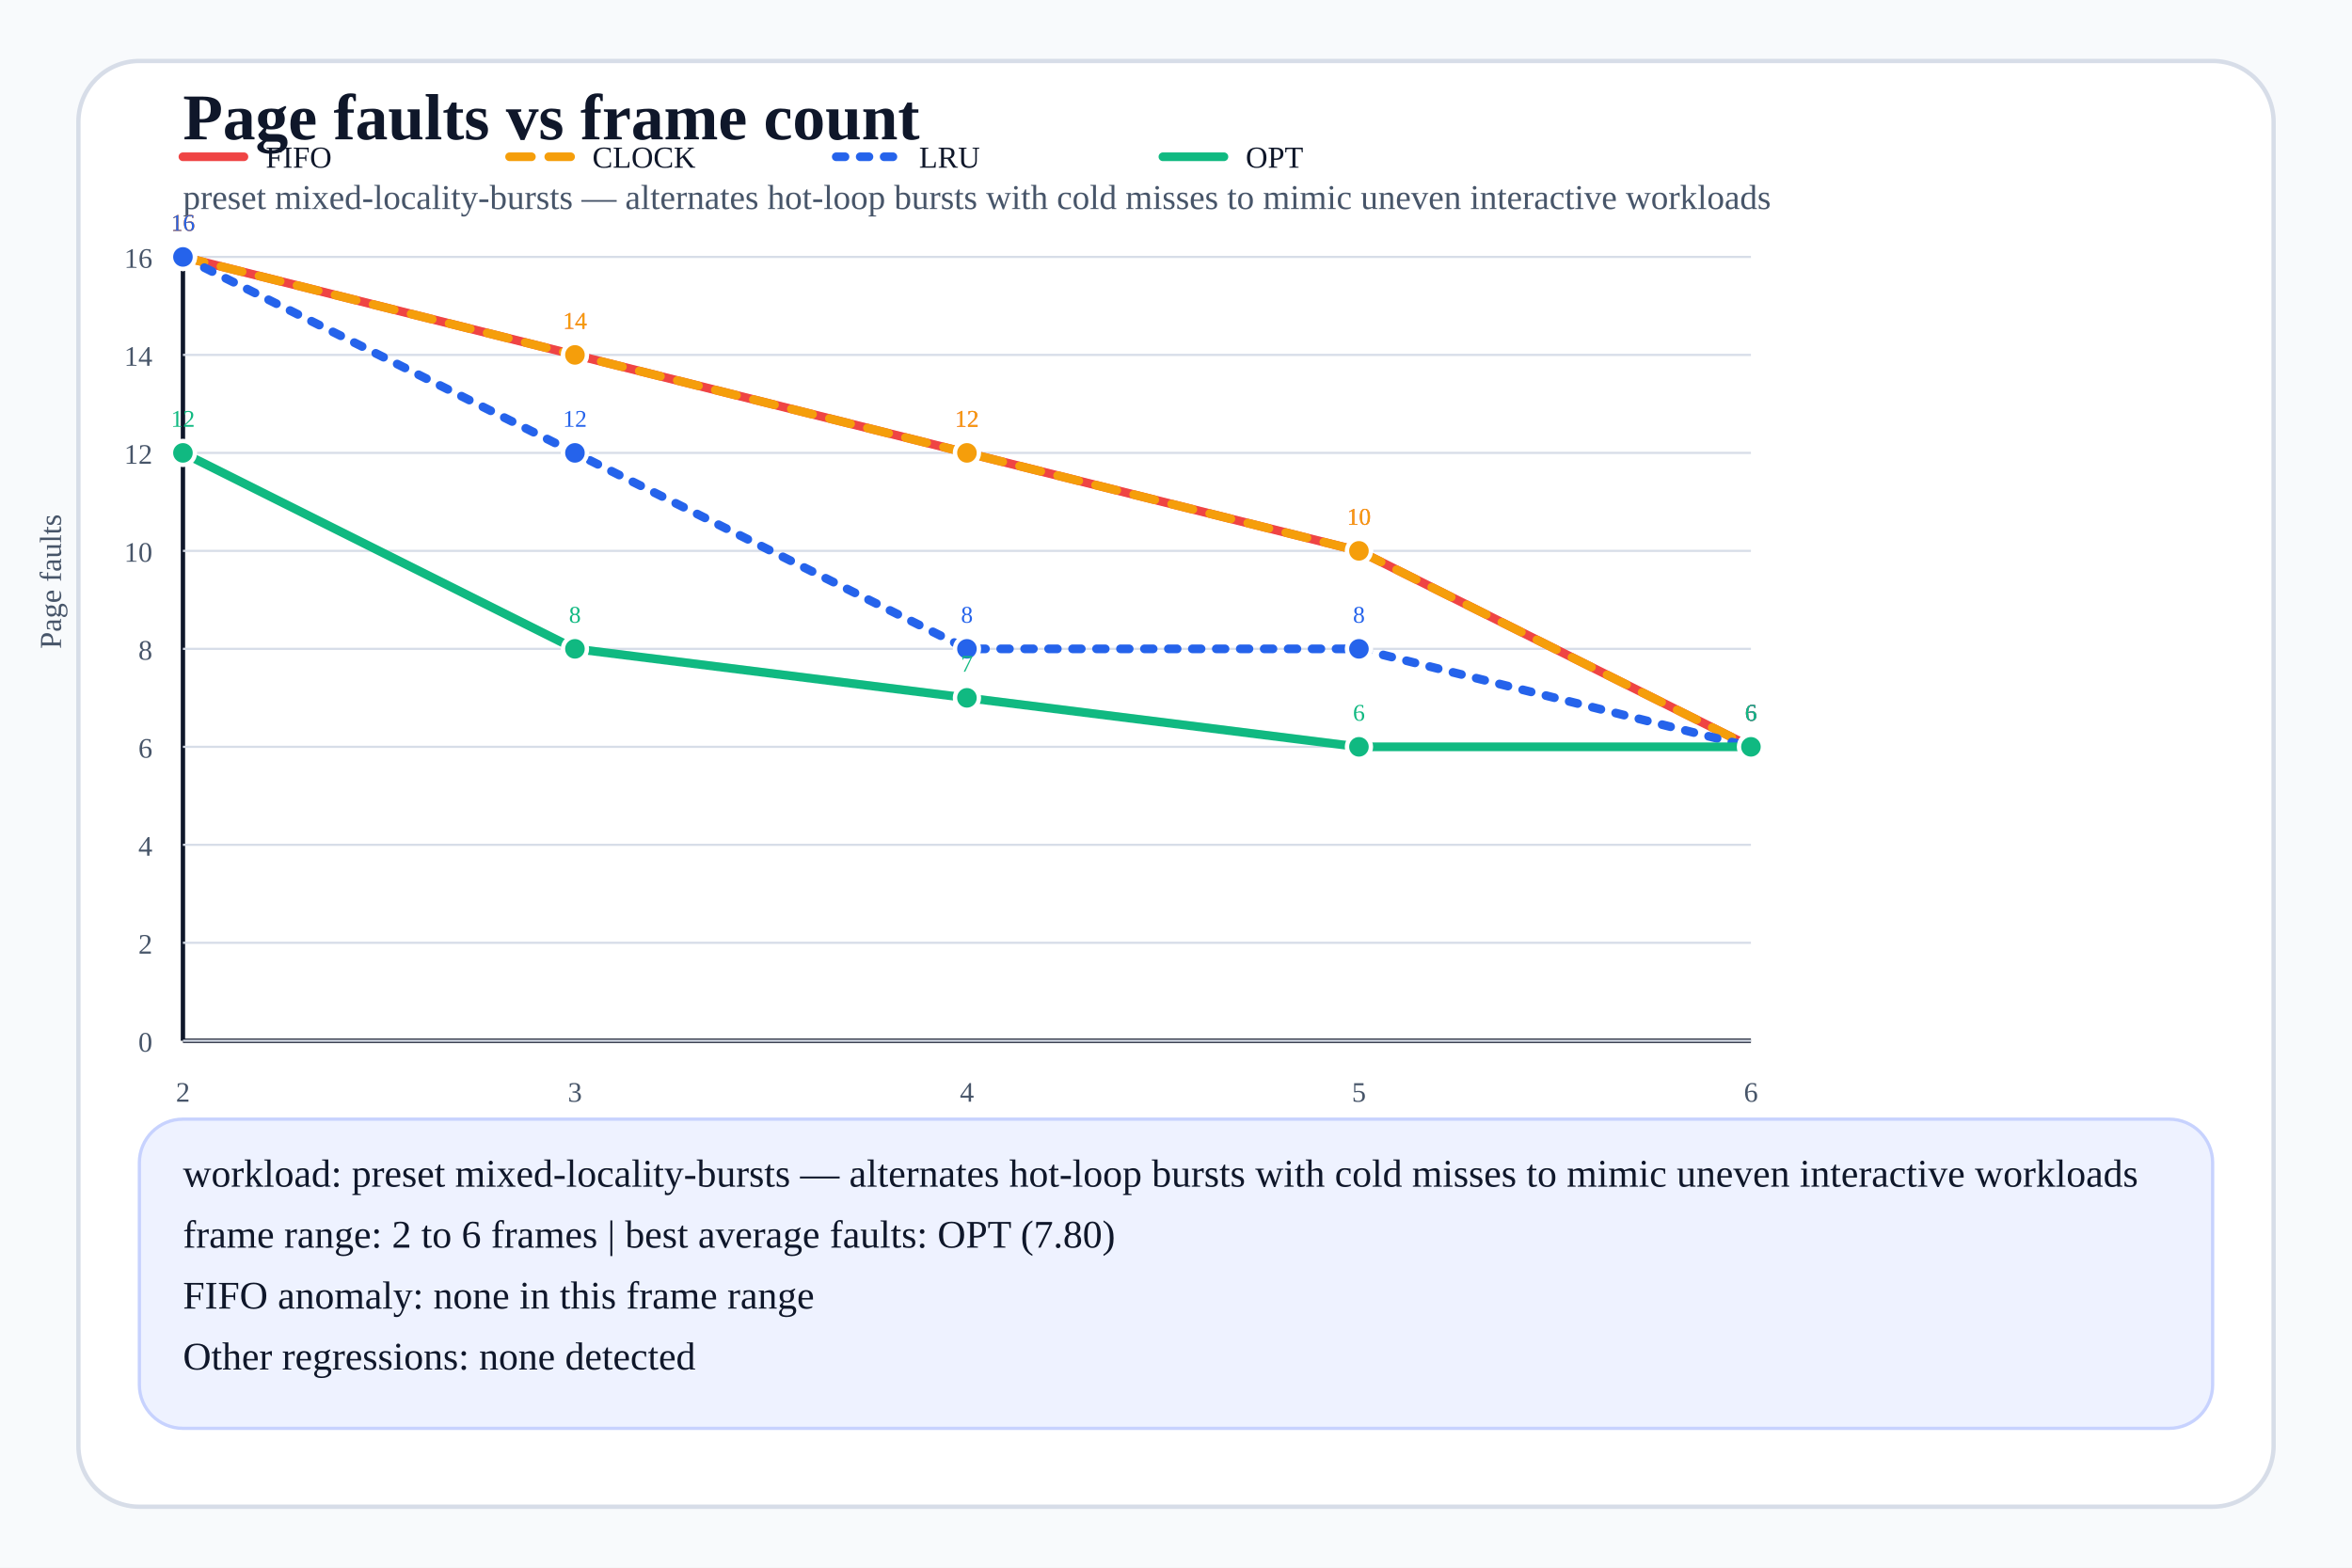
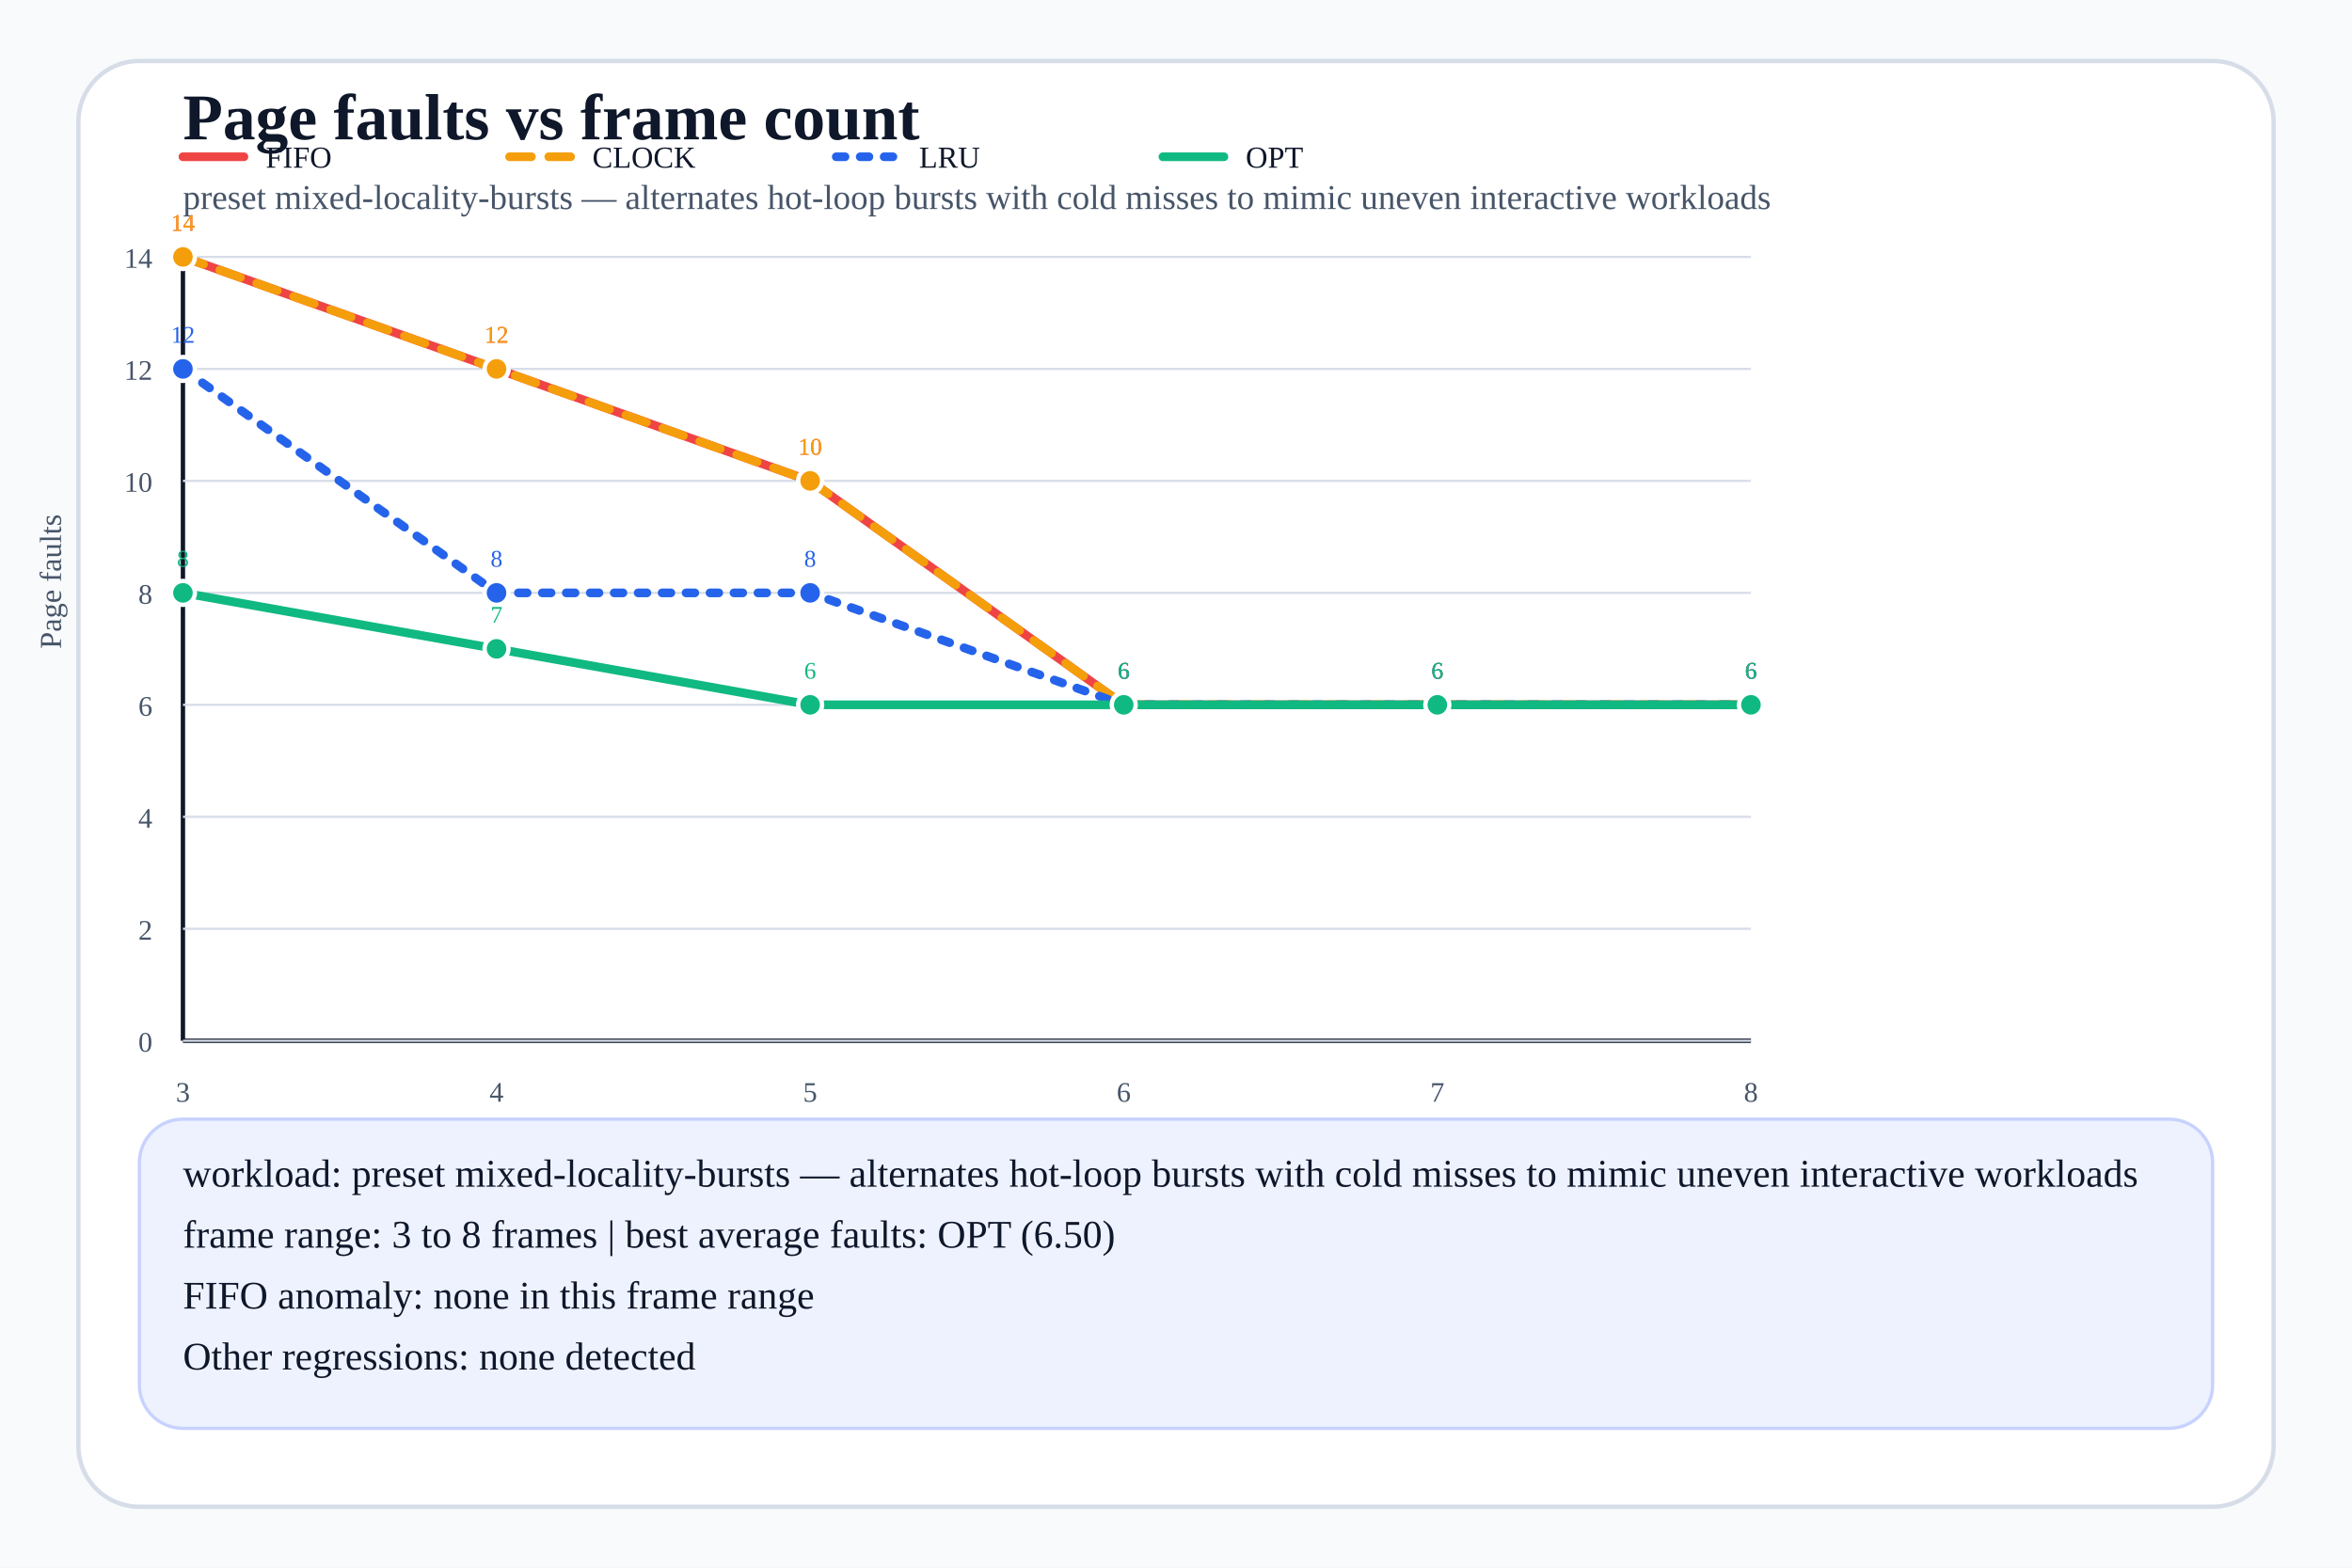
<svg xmlns="http://www.w3.org/2000/svg" width="1080" height="720" viewBox="0 0 1080 720" role="img" aria-labelledby="page-replacement-mixed-locality-bursts-title page-replacement-mixed-locality-bursts-desc">
  <rect width="100%" height="100%" fill="#f8fafc" />
  <rect x="36" y="28" width="1008" height="664" rx="28" fill="#ffffff" stroke="#d7dde8" stroke-width="2" />
  <text x="84" y="64" font-size="30" font-weight="700" fill="#0f172a">Page faults vs frame count</text>
  <text x="84" y="96" font-size="16" fill="#475569">preset mixed-locality-bursts — alternates hot-loop bursts with cold misses to mimic uneven interactive workloads</text>
  <line x1="84" y1="72" x2="112" y2="72" stroke="#ef4444" stroke-width="4" stroke-linecap="round" />
  <text x="122" y="77" font-size="14" fill="#0f172a">FIFO</text>
  <line x1="234" y1="72" x2="262" y2="72" stroke="#f59e0b" stroke-width="4" stroke-linecap="round" stroke-dasharray="10 8" />
  <text x="272" y="77" font-size="14" fill="#0f172a">CLOCK</text>
  <line x1="384" y1="72" x2="412" y2="72" stroke="#2563eb" stroke-width="4" stroke-linecap="round" stroke-dasharray="4 7" />
  <text x="422" y="77" font-size="14" fill="#0f172a">LRU</text>
  <line x1="534" y1="72" x2="562" y2="72" stroke="#10b981" stroke-width="4" stroke-linecap="round" />
  <text x="572" y="77" font-size="14" fill="#0f172a">OPT</text>
  <line x1="84" y1="118" x2="84" y2="478" stroke="#0f172a" stroke-width="2" />
  <line x1="84" y1="478" x2="804" y2="478" stroke="#0f172a" stroke-width="2" />
  <line x1="84" y1="478.00" x2="804" y2="478.00" stroke="#d7dde8" stroke-width="1" />
  <text x="70" y="483.00" font-size="13" text-anchor="end" fill="#475569">0</text>
-   <line x1="84" y1="433.00" x2="804" y2="433.00" stroke="#d7dde8" stroke-width="1" />
-   <text x="70" y="438.00" font-size="13" text-anchor="end" fill="#475569">2</text>
-   <line x1="84" y1="388.00" x2="804" y2="388.00" stroke="#d7dde8" stroke-width="1" />
-   <text x="70" y="393.00" font-size="13" text-anchor="end" fill="#475569">4</text>
-   <line x1="84" y1="343.00" x2="804" y2="343.00" stroke="#d7dde8" stroke-width="1" />
-   <text x="70" y="348.00" font-size="13" text-anchor="end" fill="#475569">6</text>
-   <line x1="84" y1="298.00" x2="804" y2="298.00" stroke="#d7dde8" stroke-width="1" />
-   <text x="70" y="303.00" font-size="13" text-anchor="end" fill="#475569">8</text>
-   <line x1="84" y1="253.00" x2="804" y2="253.00" stroke="#d7dde8" stroke-width="1" />
-   <text x="70" y="258.00" font-size="13" text-anchor="end" fill="#475569">10</text>
-   <line x1="84" y1="208.00" x2="804" y2="208.00" stroke="#d7dde8" stroke-width="1" />
-   <text x="70" y="213.00" font-size="13" text-anchor="end" fill="#475569">12</text>
-   <line x1="84" y1="163.00" x2="804" y2="163.00" stroke="#d7dde8" stroke-width="1" />
-   <text x="70" y="168.00" font-size="13" text-anchor="end" fill="#475569">14</text>
+   <line x1="84" y1="426.57" x2="804" y2="426.57" stroke="#d7dde8" stroke-width="1" />
+   <text x="70" y="431.57" font-size="13" text-anchor="end" fill="#475569">2</text>
+   <line x1="84" y1="375.14" x2="804" y2="375.14" stroke="#d7dde8" stroke-width="1" />
+   <text x="70" y="380.14" font-size="13" text-anchor="end" fill="#475569">4</text>
+   <line x1="84" y1="323.71" x2="804" y2="323.71" stroke="#d7dde8" stroke-width="1" />
+   <text x="70" y="328.71" font-size="13" text-anchor="end" fill="#475569">6</text>
+   <line x1="84" y1="272.29" x2="804" y2="272.29" stroke="#d7dde8" stroke-width="1" />
+   <text x="70" y="277.29" font-size="13" text-anchor="end" fill="#475569">8</text>
+   <line x1="84" y1="220.86" x2="804" y2="220.86" stroke="#d7dde8" stroke-width="1" />
+   <text x="70" y="225.86" font-size="13" text-anchor="end" fill="#475569">10</text>
+   <line x1="84" y1="169.43" x2="804" y2="169.43" stroke="#d7dde8" stroke-width="1" />
+   <text x="70" y="174.43" font-size="13" text-anchor="end" fill="#475569">12</text>
  <line x1="84" y1="118.00" x2="804" y2="118.00" stroke="#d7dde8" stroke-width="1" />
-   <text x="70" y="123.00" font-size="13" text-anchor="end" fill="#475569">16</text>
-   <text x="84.00" y="506" font-size="13" text-anchor="middle" fill="#475569">2</text>
-   <text x="264.00" y="506" font-size="13" text-anchor="middle" fill="#475569">3</text>
-   <text x="444.00" y="506" font-size="13" text-anchor="middle" fill="#475569">4</text>
-   <text x="624.00" y="506" font-size="13" text-anchor="middle" fill="#475569">5</text>
-   <text x="804.00" y="506" font-size="13" text-anchor="middle" fill="#475569">6</text>
+   <text x="70" y="123.00" font-size="13" text-anchor="end" fill="#475569">14</text>
+   <text x="84.00" y="506" font-size="13" text-anchor="middle" fill="#475569">3</text>
+   <text x="228.00" y="506" font-size="13" text-anchor="middle" fill="#475569">4</text>
+   <text x="372.00" y="506" font-size="13" text-anchor="middle" fill="#475569">5</text>
+   <text x="516.00" y="506" font-size="13" text-anchor="middle" fill="#475569">6</text>
+   <text x="660.00" y="506" font-size="13" text-anchor="middle" fill="#475569">7</text>
+   <text x="804.00" y="506" font-size="13" text-anchor="middle" fill="#475569">8</text>
  <text x="444.00" y="534" font-size="14" text-anchor="middle" fill="#475569">Frames</text>
  <text x="28" y="298.00" font-size="14" fill="#475569" transform="rotate(-90 28 298.00)">Page faults</text>
-   <polyline fill="none" stroke="#ef4444" stroke-width="4" stroke-linecap="round" stroke-linejoin="round" points="84.00,118.00 264.00,163.00 444.00,208.00 624.00,253.00 804.00,343.00" />
+   <polyline fill="none" stroke="#ef4444" stroke-width="4" stroke-linecap="round" stroke-linejoin="round" points="84.00,118.00 228.00,169.43 372.00,220.86 516.00,323.71 660.00,323.71 804.00,323.71" />
  <circle cx="84.00" cy="118.00" r="5.5" fill="#ef4444" stroke="#ffffff" stroke-width="2" />
-   <text x="84.00" y="106.00" font-size="11" text-anchor="middle" fill="#ef4444">16</text>
-   <circle cx="264.00" cy="163.00" r="5.5" fill="#ef4444" stroke="#ffffff" stroke-width="2" />
-   <text x="264.00" y="151.00" font-size="11" text-anchor="middle" fill="#ef4444">14</text>
-   <circle cx="444.00" cy="208.00" r="5.5" fill="#ef4444" stroke="#ffffff" stroke-width="2" />
-   <text x="444.00" y="196.00" font-size="11" text-anchor="middle" fill="#ef4444">12</text>
-   <circle cx="624.00" cy="253.00" r="5.5" fill="#ef4444" stroke="#ffffff" stroke-width="2" />
-   <text x="624.00" y="241.00" font-size="11" text-anchor="middle" fill="#ef4444">10</text>
-   <circle cx="804.00" cy="343.00" r="5.5" fill="#ef4444" stroke="#ffffff" stroke-width="2" />
-   <text x="804.00" y="331.00" font-size="11" text-anchor="middle" fill="#ef4444">6</text>
-   <polyline fill="none" stroke="#f59e0b" stroke-width="4" stroke-linecap="round" stroke-linejoin="round" points="84.00,118.00 264.00,163.00 444.00,208.00 624.00,253.00 804.00,343.00" stroke-dasharray="10 8" />
+   <text x="84.00" y="106.00" font-size="11" text-anchor="middle" fill="#ef4444">14</text>
+   <circle cx="228.00" cy="169.43" r="5.5" fill="#ef4444" stroke="#ffffff" stroke-width="2" />
+   <text x="228.00" y="157.43" font-size="11" text-anchor="middle" fill="#ef4444">12</text>
+   <circle cx="372.00" cy="220.86" r="5.5" fill="#ef4444" stroke="#ffffff" stroke-width="2" />
+   <text x="372.00" y="208.86" font-size="11" text-anchor="middle" fill="#ef4444">10</text>
+   <circle cx="516.00" cy="323.71" r="5.5" fill="#ef4444" stroke="#ffffff" stroke-width="2" />
+   <text x="516.00" y="311.71" font-size="11" text-anchor="middle" fill="#ef4444">6</text>
+   <circle cx="660.00" cy="323.71" r="5.5" fill="#ef4444" stroke="#ffffff" stroke-width="2" />
+   <text x="660.00" y="311.71" font-size="11" text-anchor="middle" fill="#ef4444">6</text>
+   <circle cx="804.00" cy="323.71" r="5.5" fill="#ef4444" stroke="#ffffff" stroke-width="2" />
+   <text x="804.00" y="311.71" font-size="11" text-anchor="middle" fill="#ef4444">6</text>
+   <polyline fill="none" stroke="#f59e0b" stroke-width="4" stroke-linecap="round" stroke-linejoin="round" points="84.00,118.00 228.00,169.43 372.00,220.86 516.00,323.71 660.00,323.71 804.00,323.71" stroke-dasharray="10 8" />
  <circle cx="84.00" cy="118.00" r="5.5" fill="#f59e0b" stroke="#ffffff" stroke-width="2" />
-   <text x="84.00" y="106.00" font-size="11" text-anchor="middle" fill="#f59e0b">16</text>
-   <circle cx="264.00" cy="163.00" r="5.5" fill="#f59e0b" stroke="#ffffff" stroke-width="2" />
-   <text x="264.00" y="151.00" font-size="11" text-anchor="middle" fill="#f59e0b">14</text>
-   <circle cx="444.00" cy="208.00" r="5.5" fill="#f59e0b" stroke="#ffffff" stroke-width="2" />
-   <text x="444.00" y="196.00" font-size="11" text-anchor="middle" fill="#f59e0b">12</text>
-   <circle cx="624.00" cy="253.00" r="5.5" fill="#f59e0b" stroke="#ffffff" stroke-width="2" />
-   <text x="624.00" y="241.00" font-size="11" text-anchor="middle" fill="#f59e0b">10</text>
-   <circle cx="804.00" cy="343.00" r="5.5" fill="#f59e0b" stroke="#ffffff" stroke-width="2" />
-   <text x="804.00" y="331.00" font-size="11" text-anchor="middle" fill="#f59e0b">6</text>
-   <polyline fill="none" stroke="#2563eb" stroke-width="4" stroke-linecap="round" stroke-linejoin="round" points="84.00,118.00 264.00,208.00 444.00,298.00 624.00,298.00 804.00,343.00" stroke-dasharray="4 7" />
-   <circle cx="84.00" cy="118.00" r="5.5" fill="#2563eb" stroke="#ffffff" stroke-width="2" />
-   <text x="84.00" y="106.00" font-size="11" text-anchor="middle" fill="#2563eb">16</text>
-   <circle cx="264.00" cy="208.00" r="5.5" fill="#2563eb" stroke="#ffffff" stroke-width="2" />
-   <text x="264.00" y="196.00" font-size="11" text-anchor="middle" fill="#2563eb">12</text>
-   <circle cx="444.00" cy="298.00" r="5.5" fill="#2563eb" stroke="#ffffff" stroke-width="2" />
-   <text x="444.00" y="286.00" font-size="11" text-anchor="middle" fill="#2563eb">8</text>
-   <circle cx="624.00" cy="298.00" r="5.5" fill="#2563eb" stroke="#ffffff" stroke-width="2" />
-   <text x="624.00" y="286.00" font-size="11" text-anchor="middle" fill="#2563eb">8</text>
-   <circle cx="804.00" cy="343.00" r="5.5" fill="#2563eb" stroke="#ffffff" stroke-width="2" />
-   <text x="804.00" y="331.00" font-size="11" text-anchor="middle" fill="#2563eb">6</text>
-   <polyline fill="none" stroke="#10b981" stroke-width="4" stroke-linecap="round" stroke-linejoin="round" points="84.00,208.00 264.00,298.00 444.00,320.50 624.00,343.00 804.00,343.00" />
-   <circle cx="84.00" cy="208.00" r="5.5" fill="#10b981" stroke="#ffffff" stroke-width="2" />
-   <text x="84.00" y="196.00" font-size="11" text-anchor="middle" fill="#10b981">12</text>
-   <circle cx="264.00" cy="298.00" r="5.5" fill="#10b981" stroke="#ffffff" stroke-width="2" />
-   <text x="264.00" y="286.00" font-size="11" text-anchor="middle" fill="#10b981">8</text>
-   <circle cx="444.00" cy="320.50" r="5.5" fill="#10b981" stroke="#ffffff" stroke-width="2" />
-   <text x="444.00" y="308.50" font-size="11" text-anchor="middle" fill="#10b981">7</text>
-   <circle cx="624.00" cy="343.00" r="5.5" fill="#10b981" stroke="#ffffff" stroke-width="2" />
-   <text x="624.00" y="331.00" font-size="11" text-anchor="middle" fill="#10b981">6</text>
-   <circle cx="804.00" cy="343.00" r="5.5" fill="#10b981" stroke="#ffffff" stroke-width="2" />
-   <text x="804.00" y="331.00" font-size="11" text-anchor="middle" fill="#10b981">6</text>
+   <text x="84.00" y="106.00" font-size="11" text-anchor="middle" fill="#f59e0b">14</text>
+   <circle cx="228.00" cy="169.43" r="5.5" fill="#f59e0b" stroke="#ffffff" stroke-width="2" />
+   <text x="228.00" y="157.43" font-size="11" text-anchor="middle" fill="#f59e0b">12</text>
+   <circle cx="372.00" cy="220.86" r="5.5" fill="#f59e0b" stroke="#ffffff" stroke-width="2" />
+   <text x="372.00" y="208.86" font-size="11" text-anchor="middle" fill="#f59e0b">10</text>
+   <circle cx="516.00" cy="323.71" r="5.5" fill="#f59e0b" stroke="#ffffff" stroke-width="2" />
+   <text x="516.00" y="311.71" font-size="11" text-anchor="middle" fill="#f59e0b">6</text>
+   <circle cx="660.00" cy="323.71" r="5.5" fill="#f59e0b" stroke="#ffffff" stroke-width="2" />
+   <text x="660.00" y="311.71" font-size="11" text-anchor="middle" fill="#f59e0b">6</text>
+   <circle cx="804.00" cy="323.71" r="5.5" fill="#f59e0b" stroke="#ffffff" stroke-width="2" />
+   <text x="804.00" y="311.71" font-size="11" text-anchor="middle" fill="#f59e0b">6</text>
+   <polyline fill="none" stroke="#2563eb" stroke-width="4" stroke-linecap="round" stroke-linejoin="round" points="84.00,169.43 228.00,272.29 372.00,272.29 516.00,323.71 660.00,323.71 804.00,323.71" stroke-dasharray="4 7" />
+   <circle cx="84.00" cy="169.43" r="5.5" fill="#2563eb" stroke="#ffffff" stroke-width="2" />
+   <text x="84.00" y="157.43" font-size="11" text-anchor="middle" fill="#2563eb">12</text>
+   <circle cx="228.00" cy="272.29" r="5.5" fill="#2563eb" stroke="#ffffff" stroke-width="2" />
+   <text x="228.00" y="260.29" font-size="11" text-anchor="middle" fill="#2563eb">8</text>
+   <circle cx="372.00" cy="272.29" r="5.5" fill="#2563eb" stroke="#ffffff" stroke-width="2" />
+   <text x="372.00" y="260.29" font-size="11" text-anchor="middle" fill="#2563eb">8</text>
+   <circle cx="516.00" cy="323.71" r="5.5" fill="#2563eb" stroke="#ffffff" stroke-width="2" />
+   <text x="516.00" y="311.71" font-size="11" text-anchor="middle" fill="#2563eb">6</text>
+   <circle cx="660.00" cy="323.71" r="5.5" fill="#2563eb" stroke="#ffffff" stroke-width="2" />
+   <text x="660.00" y="311.71" font-size="11" text-anchor="middle" fill="#2563eb">6</text>
+   <circle cx="804.00" cy="323.71" r="5.5" fill="#2563eb" stroke="#ffffff" stroke-width="2" />
+   <text x="804.00" y="311.71" font-size="11" text-anchor="middle" fill="#2563eb">6</text>
+   <polyline fill="none" stroke="#10b981" stroke-width="4" stroke-linecap="round" stroke-linejoin="round" points="84.00,272.29 228.00,298.00 372.00,323.71 516.00,323.71 660.00,323.71 804.00,323.71" />
+   <circle cx="84.00" cy="272.29" r="5.5" fill="#10b981" stroke="#ffffff" stroke-width="2" />
+   <text x="84.00" y="260.29" font-size="11" text-anchor="middle" fill="#10b981">8</text>
+   <circle cx="228.00" cy="298.00" r="5.5" fill="#10b981" stroke="#ffffff" stroke-width="2" />
+   <text x="228.00" y="286.00" font-size="11" text-anchor="middle" fill="#10b981">7</text>
+   <circle cx="372.00" cy="323.71" r="5.5" fill="#10b981" stroke="#ffffff" stroke-width="2" />
+   <text x="372.00" y="311.71" font-size="11" text-anchor="middle" fill="#10b981">6</text>
+   <circle cx="516.00" cy="323.71" r="5.5" fill="#10b981" stroke="#ffffff" stroke-width="2" />
+   <text x="516.00" y="311.71" font-size="11" text-anchor="middle" fill="#10b981">6</text>
+   <circle cx="660.00" cy="323.71" r="5.5" fill="#10b981" stroke="#ffffff" stroke-width="2" />
+   <text x="660.00" y="311.71" font-size="11" text-anchor="middle" fill="#10b981">6</text>
+   <circle cx="804.00" cy="323.71" r="5.5" fill="#10b981" stroke="#ffffff" stroke-width="2" />
+   <text x="804.00" y="311.71" font-size="11" text-anchor="middle" fill="#10b981">6</text>
  <rect x="64" y="514" width="952" height="142" rx="20" fill="#eef2ff" stroke="#c7d2fe" stroke-width="1.5" />
  <text x="84" y="545" font-size="18" fill="#0f172a">workload: preset mixed-locality-bursts — alternates hot-loop bursts with cold misses to mimic uneven interactive workloads</text>
-   <text x="84" y="573" font-size="18" fill="#0f172a">frame range: 2 to 6 frames | best average faults: OPT (7.80)</text>
+   <text x="84" y="573" font-size="18" fill="#0f172a">frame range: 3 to 8 frames | best average faults: OPT (6.50)</text>
  <text x="84" y="601" font-size="18" fill="#0f172a">FIFO anomaly: none in this frame range</text>
  <text x="84" y="629" font-size="18" fill="#0f172a">Other regressions: none detected</text>
</svg>
